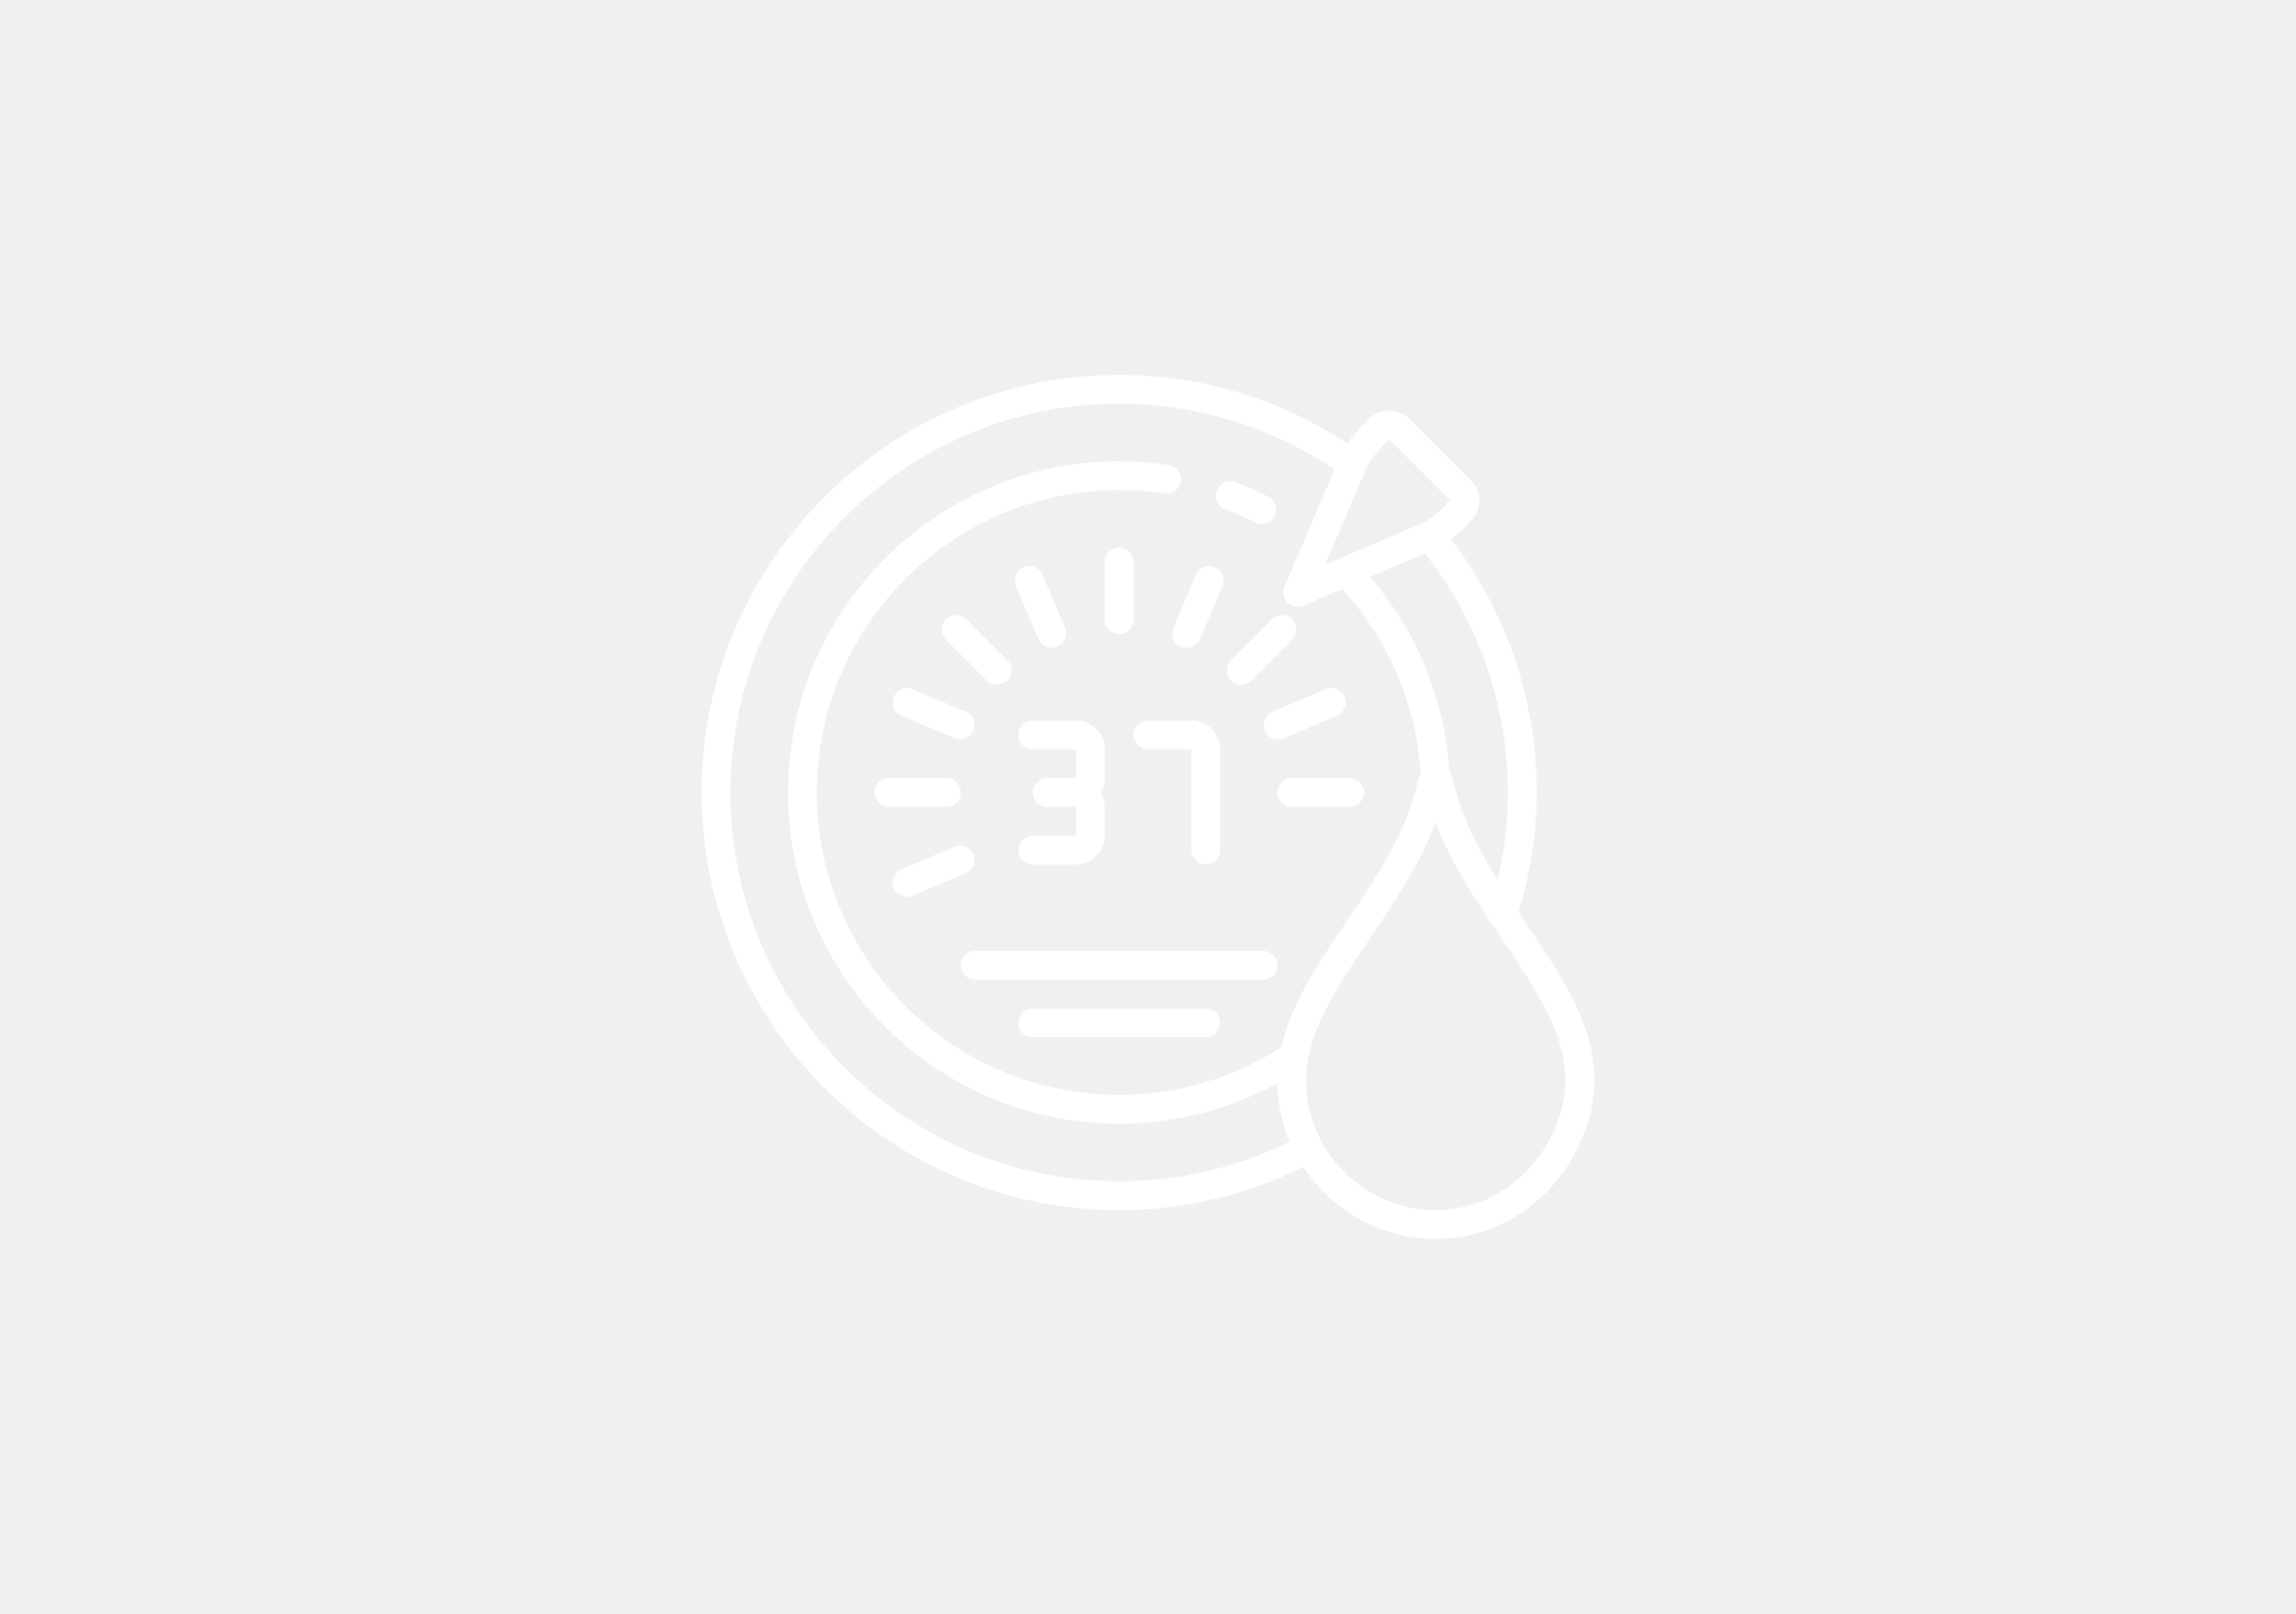
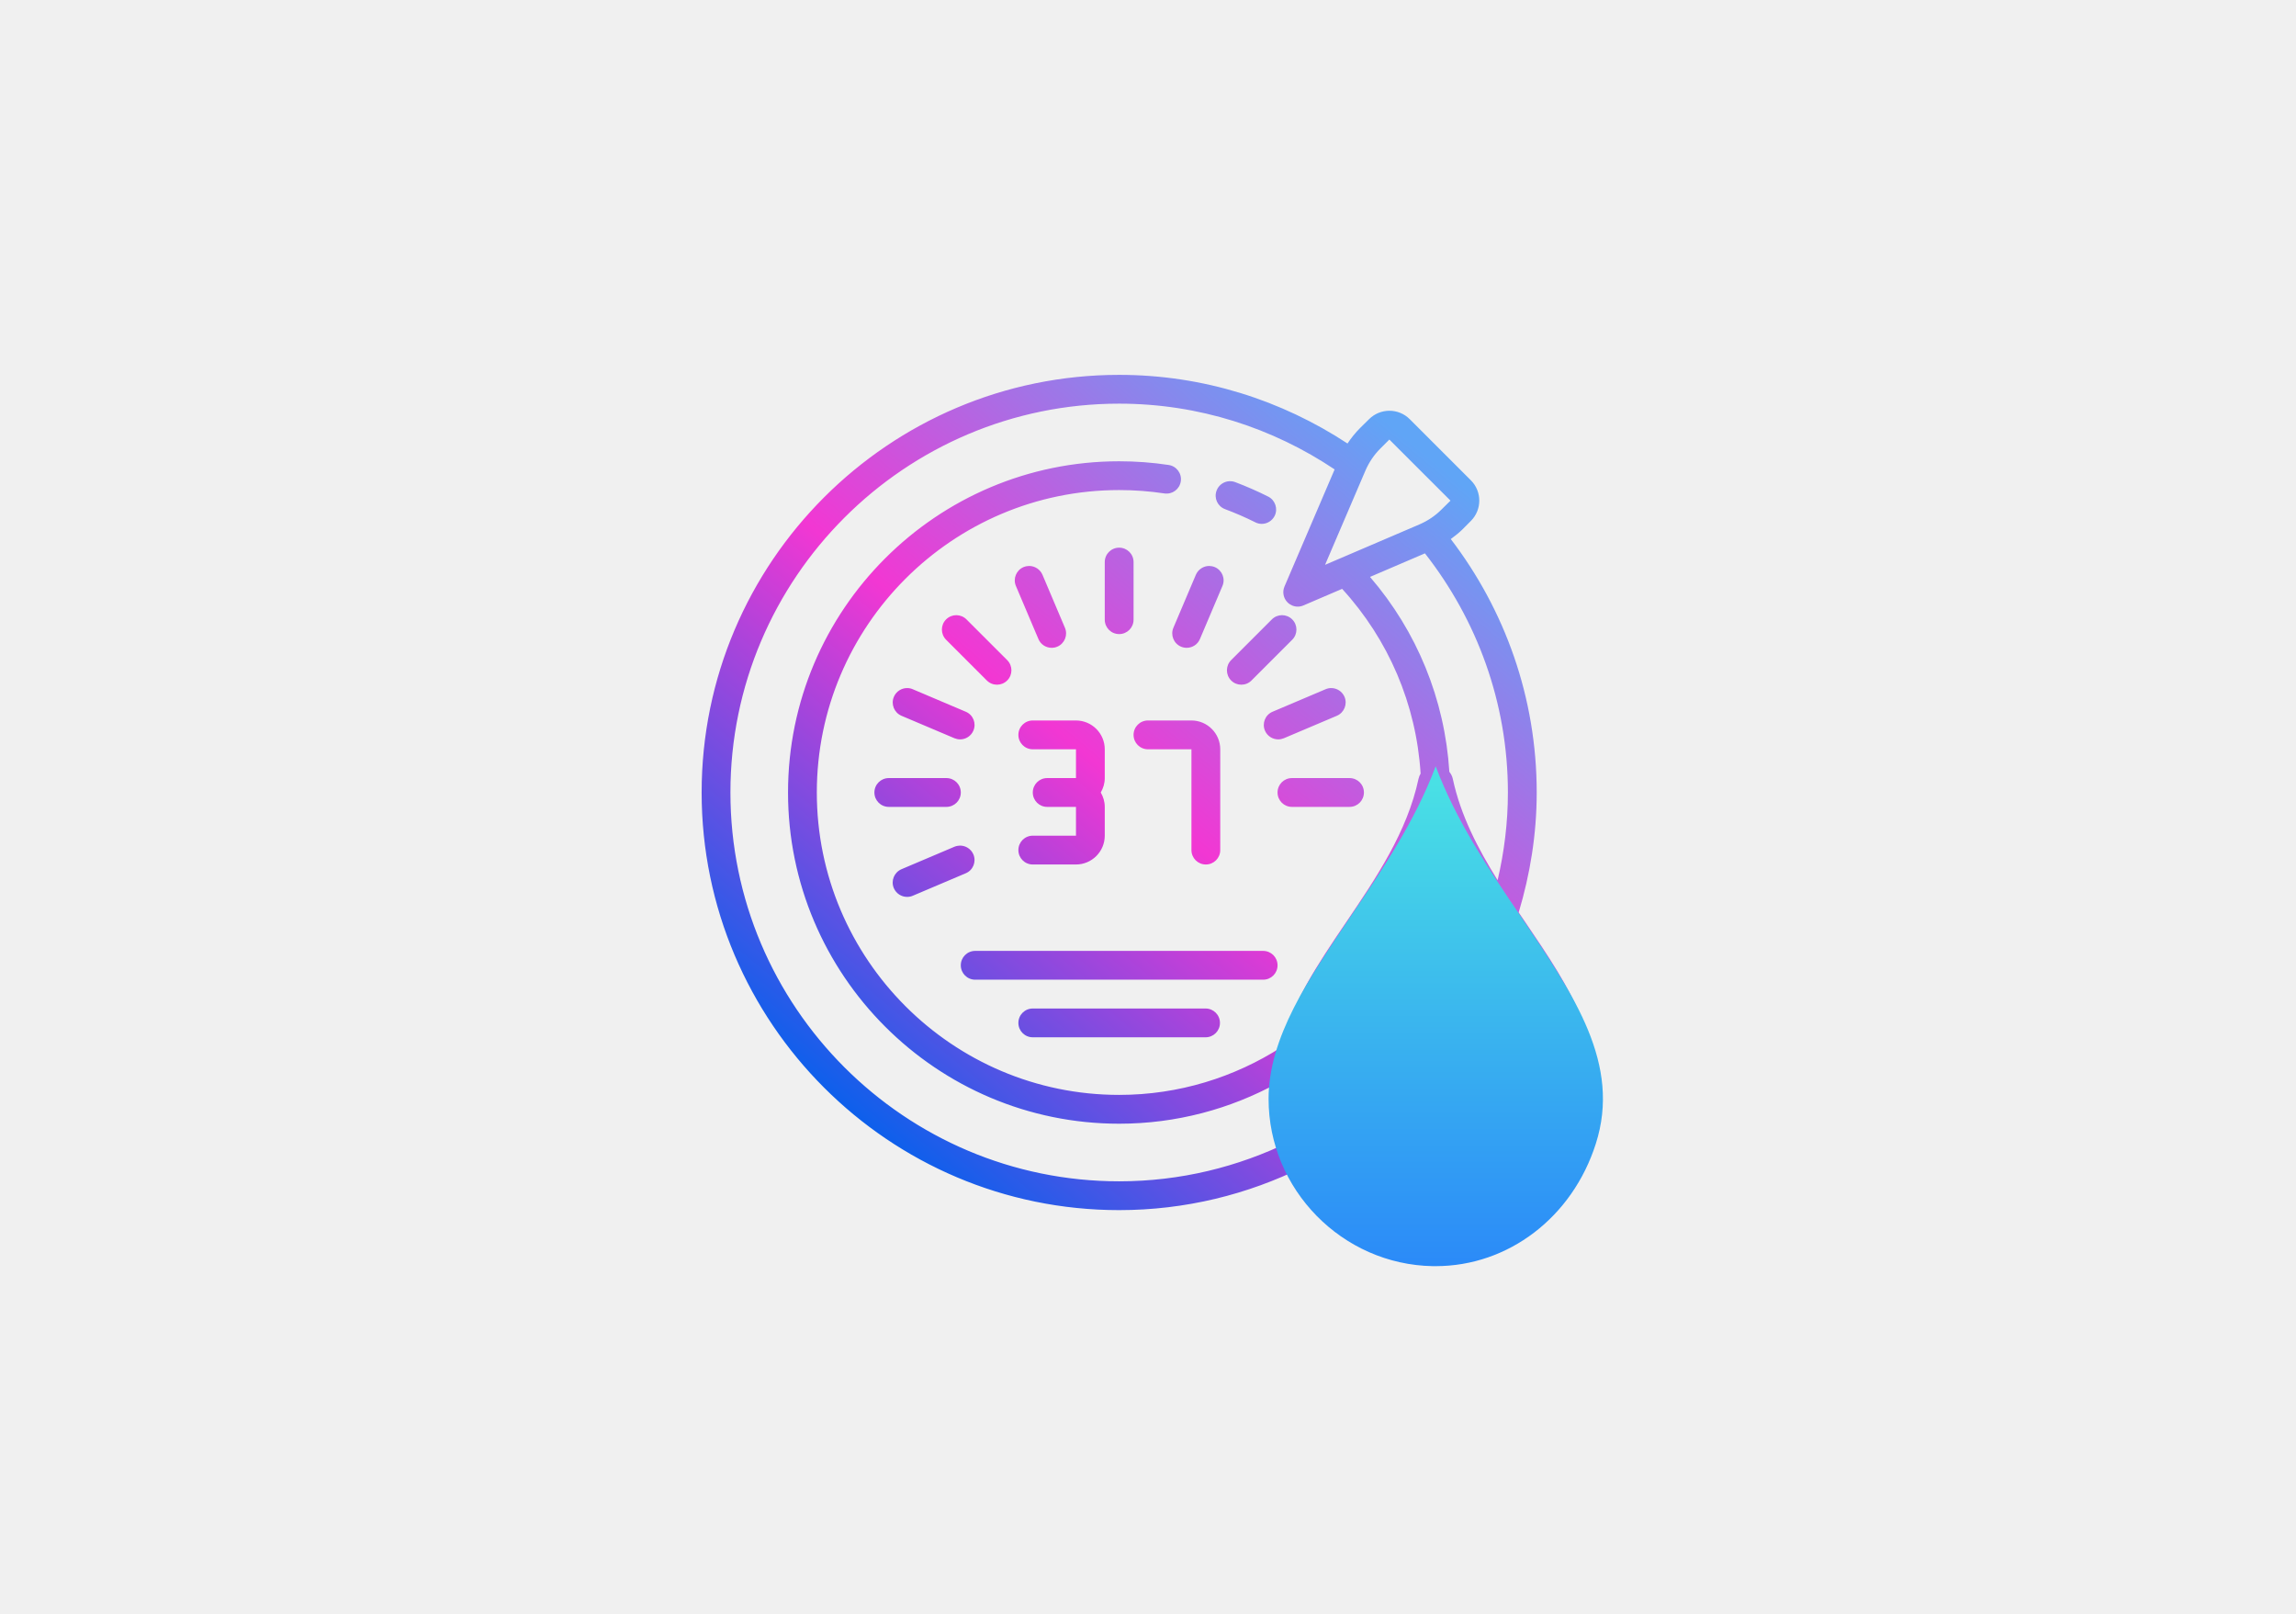
<svg xmlns="http://www.w3.org/2000/svg" xmlns:ns1="http://vectornator.io" height="100%" style="fill-rule:evenodd;clip-rule:evenodd;stroke-linecap:round;stroke-linejoin:round;" xml:space="preserve" width="100%" version="1.1" viewBox="0 0 104.895 73.71">
-   <defs />
+   <defs>
+     <linearGradient y1="50.831" id="LinearGradient" x1="37.147" y2="19.228" x2="63.327" gradientUnits="userSpaceOnUse" gradientTransform="matrix(1 0 0 1 0 0)">
+       <stop stop-color="#0062ed" offset="0" />
+       <stop stop-color="#f237d3" offset="0.501" />
+       <stop stop-color="#60a5f6" offset="1" />
+     </linearGradient>
+     <linearGradient y1="35" id="LinearGradient_2" x1="65.594" y2="57.832" x2="65.594" gradientUnits="userSpaceOnUse" gradientTransform="matrix(1 0 0 1 0 0)">
+       <stop stop-color="#4ae3e4" offset="0" />
+       <stop stop-color="#2b8af8" offset="1" />
+     </linearGradient>
+   </defs>
  <g id="Layer 1" ns1:layerName="Layer 1">
-     <path d="M51.13+17.122C40.614+17.122+32.055+25.681+32.055+36.197C32.055+46.714+40.614+55.273+51.13+55.273C54.152+55.273+57.004+54.558+59.545+53.302C60.822+55.242+62.998+56.544+65.468+56.588C65.509+56.588+65.55+56.588+65.591+56.588C68.741+56.588+71.516+54.492+72.521+51.336C73.613+47.911+71.714+45.111+69.702+42.145C69.594+41.989+69.489+41.832+69.383+41.675C69.905+39.936+70.206+38.104+70.206+36.197C70.206+31.847+68.739+27.834+66.28+24.622C66.459+24.488+66.642+24.35+66.804+24.19L67.197+23.795C67.711+23.283+67.711+22.448+67.197+21.937L64.406+19.147C63.895+18.633+63.06+18.633+62.546+19.147L62.14+19.547C61.922+19.766+61.732+20.002+61.562+20.257C58.561+18.286+54.982+17.122+51.13+17.122ZM51.13+18.437C54.771+18.437+58.153+19.552+60.974+21.441L58.682+26.791C58.577+27.037+58.633+27.325+58.821+27.513C58.947+27.639+59.116+27.708+59.288+27.708C59.376+27.708+59.463+27.69+59.548+27.654L61.316+26.896C63.438+29.214+64.704+32.171+64.902+35.334C64.859+35.406+64.825+35.486+64.807+35.57C64.293+37.998+62.865+40.108+61.483+42.148C60.198+44.044+58.982+45.861+58.541+47.832C56.398+49.204+53.859+50.01+51.13+50.01C43.514+50.01+37.317+43.813+37.317+36.197C37.317+28.581+43.514+22.384+51.13+22.384C51.824+22.384+52.518+22.435+53.196+22.538C53.566+22.59+53.892+22.343+53.946+21.983C54+21.626+53.751+21.29+53.391+21.238C52.651+21.125+51.888+21.069+51.13+21.069C42.787+21.069+36.002+27.854+36.002+36.197C36.002+44.54+42.787+51.326+51.13+51.326C53.748+51.326+56.21+50.65+58.358+49.476C58.376+50.419+58.571+51.318+58.921+52.146C56.567+53.299+53.926+53.957+51.13+53.957C41.338+53.957+33.37+45.989+33.37+36.197C33.37+26.405+41.338+18.437+51.13+18.437ZM63.474+20.077L66.267+22.867L65.871+23.258C65.576+23.556+65.229+23.79+64.841+23.956L60.537+25.799L62.374+21.51C62.538+21.125+62.772+20.776+63.07+20.48L63.474+20.077ZM56.169+21.978C55.912+21.991+55.676+22.153+55.581+22.407C55.452+22.749+55.624+23.127+55.966+23.255C56.434+23.43+56.896+23.63+57.348+23.856C57.443+23.905+57.544+23.928+57.644+23.928C57.883+23.928+58.114+23.797+58.232+23.566C58.394+23.245+58.263+22.846+57.939+22.682C57.449+22.435+56.937+22.212+56.426+22.019C56.341+21.988+56.254+21.976+56.169+21.978ZM51.13+25.015C50.765+25.015+50.472+25.308+50.472+25.673L50.472+28.304C50.472+28.669+50.765+28.962+51.13+28.962C51.495+28.962+51.788+28.669+51.788+28.304L51.788+25.673C51.788+25.308+51.495+25.015+51.13+25.015ZM65.1+25.275C67.464+28.294+68.89+32.076+68.89+36.197C68.89+37.577+68.721+38.913+68.42+40.203C67.516+38.754+66.727+37.238+66.372+35.57C66.346+35.447+66.285+35.344+66.215+35.252C66.007+31.94+64.733+28.836+62.59+26.351L65.1+25.275ZM47.017+25.85C46.929+25.853+46.844+25.868+46.762+25.902C46.426+26.046+46.272+26.431+46.413+26.765L47.441+29.188C47.546+29.44+47.79+29.589+48.047+29.589C48.134+29.589+48.219+29.573+48.304+29.537C48.638+29.396+48.795+29.008+48.653+28.674L47.626+26.251C47.518+26.002+47.271+25.85+47.017+25.85ZM55.244+25.85C54.99+25.85+54.743+26.002+54.635+26.251L53.607+28.674C53.466+29.008+53.623+29.396+53.957+29.537C54.041+29.573+54.129+29.589+54.214+29.589C54.471+29.589+54.715+29.44+54.82+29.188L55.848+26.765C55.992+26.431+55.835+26.046+55.498+25.902C55.416+25.868+55.331+25.853+55.244+25.85ZM43.689+28.098C43.522+28.098+43.353+28.163+43.224+28.291C42.967+28.548+42.967+28.964+43.224+29.221L45.084+31.081C45.213+31.21+45.38+31.274+45.55+31.274C45.719+31.274+45.886+31.21+46.015+31.081C46.272+30.825+46.272+30.408+46.015+30.151L44.154+28.291C44.026+28.163+43.856+28.098+43.689+28.098ZM58.571+28.098C58.404+28.098+58.235+28.163+58.106+28.291L56.246+30.151C55.989+30.408+55.989+30.825+56.246+31.081C56.374+31.21+56.541+31.274+56.711+31.274C56.881+31.274+57.048+31.21+57.176+31.081L59.036+29.221C59.293+28.964+59.293+28.548+59.036+28.291C58.908+28.163+58.738+28.098+58.571+28.098ZM41.446+31.428C41.189+31.426+40.945+31.577+40.837+31.829C40.696+32.163+40.85+32.549+41.184+32.693L43.607+33.72C43.692+33.754+43.779+33.772+43.864+33.772C44.121+33.772+44.365+33.62+44.47+33.371C44.614+33.034+44.458+32.649+44.121+32.508L41.698+31.48C41.616+31.444+41.531+31.428+41.446+31.428ZM60.814+31.428C60.73+31.428+60.645+31.444+60.563+31.48L58.14+32.508C57.803+32.649+57.649+33.034+57.79+33.371C57.896+33.62+58.14+33.772+58.397+33.772C58.484+33.772+58.569+33.754+58.654+33.72L61.077+32.693C61.41+32.549+61.567+32.163+61.426+31.829C61.318+31.577+61.071+31.426+60.814+31.428ZM47.184+32.908C46.819+32.908+46.526+33.201+46.526+33.566C46.526+33.931+46.819+34.224+47.184+34.224L49.157+34.224L49.157+35.539L47.841+35.539C47.477+35.539+47.184+35.832+47.184+36.197C47.184+36.562+47.477+36.855+47.841+36.855L49.157+36.855L49.157+38.17L47.184+38.17C46.819+38.17+46.526+38.464+46.526+38.828C46.526+39.193+46.819+39.486+47.184+39.486L49.157+39.486C49.882+39.486+50.472+38.895+50.472+38.17L50.472+36.855C50.472+36.614+50.403+36.392+50.29+36.197C50.403+36.002+50.472+35.781+50.472+35.539L50.472+34.224C50.472+33.499+49.882+32.908+49.157+32.908L47.184+32.908ZM52.446+32.908C52.081+32.908+51.788+33.201+51.788+33.566C51.788+33.931+52.081+34.224+52.446+34.224L54.432+34.224L54.432+38.828C54.432+39.193+54.727+39.486+55.09+39.486C55.455+39.486+55.748+39.193+55.748+38.828L55.748+34.224C55.748+33.499+55.159+32.908+54.432+32.908L52.446+32.908ZM40.606+35.539C40.241+35.539+39.948+35.832+39.948+36.197C39.948+36.562+40.241+36.855+40.606+36.855L43.237+36.855C43.602+36.855+43.895+36.562+43.895+36.197C43.895+35.832+43.602+35.539+43.237+35.539L40.606+35.539ZM59.023+35.539C58.659+35.539+58.366+35.832+58.366+36.197C58.366+36.562+58.659+36.855+59.023+36.855L61.655+36.855C62.02+36.855+62.312+36.562+62.312+36.197C62.312+35.832+62.02+35.539+61.655+35.539L59.023+35.539ZM65.591+37.559C66.318+39.499+67.48+41.215+68.613+42.885C70.519+45.694+72.166+48.122+71.267+50.935C70.437+53.541+68.165+55.273+65.591+55.273C65.555+55.273+65.522+55.273+65.488+55.273C62.279+55.216+59.669+52.559+59.669+49.345C59.669+47.169+61.079+45.09+62.569+42.885C63.703+41.215+64.864+39.502+65.591+37.559ZM43.861+38.623C43.777+38.625+43.689+38.641+43.607+38.674L41.184+39.702C40.85+39.846+40.693+40.231+40.835+40.565C40.943+40.817+41.187+40.966+41.441+40.966C41.528+40.966+41.616+40.951+41.698+40.915L44.121+39.887C44.458+39.746+44.612+39.36+44.47+39.024C44.362+38.774+44.118+38.623+43.861+38.623ZM44.553+43.433C44.188+43.433+43.895+43.726+43.895+44.09C43.895+44.455+44.188+44.748+44.553+44.748L57.708+44.748C58.073+44.748+58.366+44.455+58.366+44.09C58.366+43.726+58.073+43.433+57.708+43.433L44.553+43.433ZM47.184+46.064C46.819+46.064+46.526+46.357+46.526+46.722C46.526+47.086+46.819+47.379+47.184+47.379L55.077+47.379C55.442+47.379+55.735+47.086+55.735+46.722C55.735+46.357+55.442+46.064+55.077+46.064L47.184+46.064Z" opacity="1" fill="#ffffff" />
+     <path d="M59.545+53.302C60.822+55.242+62.998+56.544+65.468+56.588C65.509+56.588+65.55+56.588+65.591+56.588C68.741+56.588+71.516+54.492+72.521+51.336C73.613+47.911+71.714+45.111+69.702+42.145C69.594+41.989+69.489+41.832+69.383+41.675M69.383+41.675C69.905+39.936+70.206+38.104+70.206+36.197C70.206+31.847+68.739+27.834+66.28+24.622C66.459+24.488+66.642+24.35+66.804+24.19L67.197+23.795C67.711+23.283+67.711+22.448+67.197+21.937L64.406+19.147C63.895+18.633+63.06+18.633+62.546+19.147L62.14+19.547C61.922+19.766+61.732+20.002+61.562+20.257C58.561+18.286+54.982+17.122+51.13+17.122C40.614+17.122+32.055+25.681+32.055+36.197C32.055+46.714+40.614+55.273+51.13+55.273C54.152+55.273+57.004+54.558+59.545+53.302M51.13+18.437C54.771+18.437+58.153+19.552+60.974+21.441L58.682+26.791C58.577+27.037+58.633+27.325+58.821+27.513C58.947+27.639+59.116+27.708+59.288+27.708C59.376+27.708+59.463+27.69+59.548+27.654L61.316+26.896C63.438+29.214+64.704+32.171+64.902+35.334C64.859+35.406+64.825+35.486+64.807+35.57C64.293+37.998+62.865+40.108+61.483+42.148C60.198+44.044+58.982+45.861+58.541+47.832C56.398+49.204+53.859+50.01+51.13+50.01C43.514+50.01+37.317+43.813+37.317+36.197C37.317+28.581+43.514+22.384+51.13+22.384C51.824+22.384+52.518+22.435+53.196+22.538C53.566+22.59+53.892+22.343+53.946+21.983C54+21.626+53.751+21.29+53.391+21.238C52.651+21.125+51.888+21.069+51.13+21.069C42.787+21.069+36.002+27.854+36.002+36.197C36.002+44.54+42.787+51.326+51.13+51.326C53.748+51.326+56.21+50.65+58.358+49.476C58.376+50.419+58.571+51.318+58.921+52.146C56.567+53.299+53.926+53.957+51.13+53.957C41.338+53.957+33.37+45.989+33.37+36.197C33.37+26.405+41.338+18.437+51.13+18.437ZM63.474+20.077L66.267+22.867L65.871+23.258C65.576+23.556+65.229+23.79+64.841+23.956L60.537+25.799L62.374+21.51C62.538+21.125+62.772+20.776+63.07+20.48L63.474+20.077ZM56.169+21.978C55.912+21.991+55.676+22.153+55.581+22.407C55.452+22.749+55.624+23.127+55.966+23.255C56.434+23.43+56.896+23.63+57.348+23.856C57.443+23.905+57.544+23.928+57.644+23.928C57.883+23.928+58.114+23.797+58.232+23.566C58.394+23.245+58.263+22.846+57.939+22.682C57.449+22.435+56.937+22.212+56.426+22.019C56.341+21.988+56.254+21.976+56.169+21.978ZM51.13+25.015C50.765+25.015+50.472+25.308+50.472+25.673L50.472+28.304C50.472+28.669+50.765+28.962+51.13+28.962C51.495+28.962+51.788+28.669+51.788+28.304L51.788+25.673C51.788+25.308+51.495+25.015+51.13+25.015ZM65.1+25.275C67.464+28.294+68.89+32.076+68.89+36.197C68.89+37.577+68.721+38.913+68.42+40.203C67.516+38.754+66.727+37.238+66.372+35.57C66.346+35.447+66.285+35.344+66.215+35.252C66.007+31.94+64.733+28.836+62.59+26.351L65.1+25.275ZM47.017+25.85C46.929+25.853+46.844+25.868+46.762+25.902C46.426+26.046+46.272+26.431+46.413+26.765L47.441+29.188C47.546+29.44+47.79+29.589+48.047+29.589C48.134+29.589+48.219+29.573+48.304+29.537C48.638+29.396+48.795+29.008+48.653+28.674L47.626+26.251C47.518+26.002+47.271+25.85+47.017+25.85ZM55.244+25.85C54.99+25.85+54.743+26.002+54.635+26.251L53.607+28.674C53.466+29.008+53.623+29.396+53.957+29.537C54.041+29.573+54.129+29.589+54.214+29.589C54.471+29.589+54.715+29.44+54.82+29.188L55.848+26.765C55.992+26.431+55.835+26.046+55.498+25.902C55.416+25.868+55.331+25.853+55.244+25.85ZM43.689+28.098C43.522+28.098+43.353+28.163+43.224+28.291C42.967+28.548+42.967+28.964+43.224+29.221L45.084+31.081C45.213+31.21+45.38+31.274+45.55+31.274C45.719+31.274+45.886+31.21+46.015+31.081C46.272+30.825+46.272+30.408+46.015+30.151L44.154+28.291C44.026+28.163+43.856+28.098+43.689+28.098ZM58.571+28.098C58.404+28.098+58.235+28.163+58.106+28.291L56.246+30.151C55.989+30.408+55.989+30.825+56.246+31.081C56.374+31.21+56.541+31.274+56.711+31.274C56.881+31.274+57.048+31.21+57.176+31.081L59.036+29.221C59.293+28.964+59.293+28.548+59.036+28.291C58.908+28.163+58.738+28.098+58.571+28.098ZM41.446+31.428C41.189+31.426+40.945+31.577+40.837+31.829C40.696+32.163+40.85+32.549+41.184+32.693L43.607+33.72C43.692+33.754+43.779+33.772+43.864+33.772C44.121+33.772+44.365+33.62+44.47+33.371C44.614+33.034+44.458+32.649+44.121+32.508L41.698+31.48C41.616+31.444+41.531+31.428+41.446+31.428ZM60.814+31.428C60.73+31.428+60.645+31.444+60.563+31.48L58.14+32.508C57.803+32.649+57.649+33.034+57.79+33.371C57.896+33.62+58.14+33.772+58.397+33.772C58.484+33.772+58.569+33.754+58.654+33.72L61.077+32.693C61.41+32.549+61.567+32.163+61.426+31.829C61.318+31.577+61.071+31.426+60.814+31.428ZM47.184+32.908C46.819+32.908+46.526+33.201+46.526+33.566C46.526+33.931+46.819+34.224+47.184+34.224L49.157+34.224L49.157+35.539L47.841+35.539C47.477+35.539+47.184+35.832+47.184+36.197C47.184+36.562+47.477+36.855+47.841+36.855L49.157+36.855L49.157+38.17L47.184+38.17C46.819+38.17+46.526+38.464+46.526+38.828C46.526+39.193+46.819+39.486+47.184+39.486L49.157+39.486C49.882+39.486+50.472+38.895+50.472+38.17L50.472+36.855C50.472+36.614+50.403+36.392+50.29+36.197C50.403+36.002+50.472+35.781+50.472+35.539L50.472+34.224C50.472+33.499+49.882+32.908+49.157+32.908L47.184+32.908ZM52.446+32.908C52.081+32.908+51.788+33.201+51.788+33.566C51.788+33.931+52.081+34.224+52.446+34.224L54.432+34.224L54.432+38.828C54.432+39.193+54.727+39.486+55.09+39.486C55.455+39.486+55.748+39.193+55.748+38.828L55.748+34.224C55.748+33.499+55.159+32.908+54.432+32.908L52.446+32.908ZM40.606+35.539C40.241+35.539+39.948+35.832+39.948+36.197C39.948+36.562+40.241+36.855+40.606+36.855L43.237+36.855C43.602+36.855+43.895+36.562+43.895+36.197C43.895+35.832+43.602+35.539+43.237+35.539L40.606+35.539ZM59.023+35.539C58.659+35.539+58.366+35.832+58.366+36.197C58.366+36.562+58.659+36.855+59.023+36.855L61.655+36.855C62.02+36.855+62.312+36.562+62.312+36.197C62.312+35.832+62.02+35.539+61.655+35.539L59.023+35.539ZM65.591+37.559C66.318+39.499+67.48+41.215+68.613+42.885C70.519+45.694+72.166+48.122+71.267+50.935C70.437+53.541+68.165+55.273+65.591+55.273C65.555+55.273+65.522+55.273+65.488+55.273C62.279+55.216+59.669+52.559+59.669+49.345C59.669+47.169+61.079+45.09+62.569+42.885C63.703+41.215+64.864+39.502+65.591+37.559ZM43.861+38.623C43.777+38.625+43.689+38.641+43.607+38.674L41.184+39.702C40.85+39.846+40.693+40.231+40.835+40.565C40.943+40.817+41.187+40.966+41.441+40.966C41.528+40.966+41.616+40.951+41.698+40.915L44.121+39.887C44.458+39.746+44.612+39.36+44.47+39.024C44.362+38.774+44.118+38.623+43.861+38.623ZM44.553+43.433C44.188+43.433+43.895+43.726+43.895+44.09C43.895+44.455+44.188+44.748+44.553+44.748L57.708+44.748C58.073+44.748+58.366+44.455+58.366+44.09C58.366+43.726+58.073+43.433+57.708+43.433L44.553+43.433ZM47.184+46.064C46.819+46.064+46.526+46.357+46.526+46.722C46.526+47.086+46.819+47.379+47.184+47.379L55.077+47.379C55.442+47.379+55.735+47.086+55.735+46.722C55.735+46.357+55.442+46.064+55.077+46.064L47.184+46.064Z" opacity="1" fill="url(#LinearGradient)" />
+     <path d="M65.59+35C66.527+37.5+68.024+39.713+69.485+41.865C71.942+45.485+74.065+48.615+72.906+52.241C71.836+55.6+68.909+57.832+65.59+57.832C65.544+57.832+65.501+57.832+65.458+57.832C61.321+57.759+57.956+54.334+57.956+50.191C57.956+47.386+59.775+44.707+61.695+41.865C63.156+39.713+64.653+37.504+65.59+35Z" opacity="1" fill="url(#LinearGradient_2)" />
  </g>
</svg>
